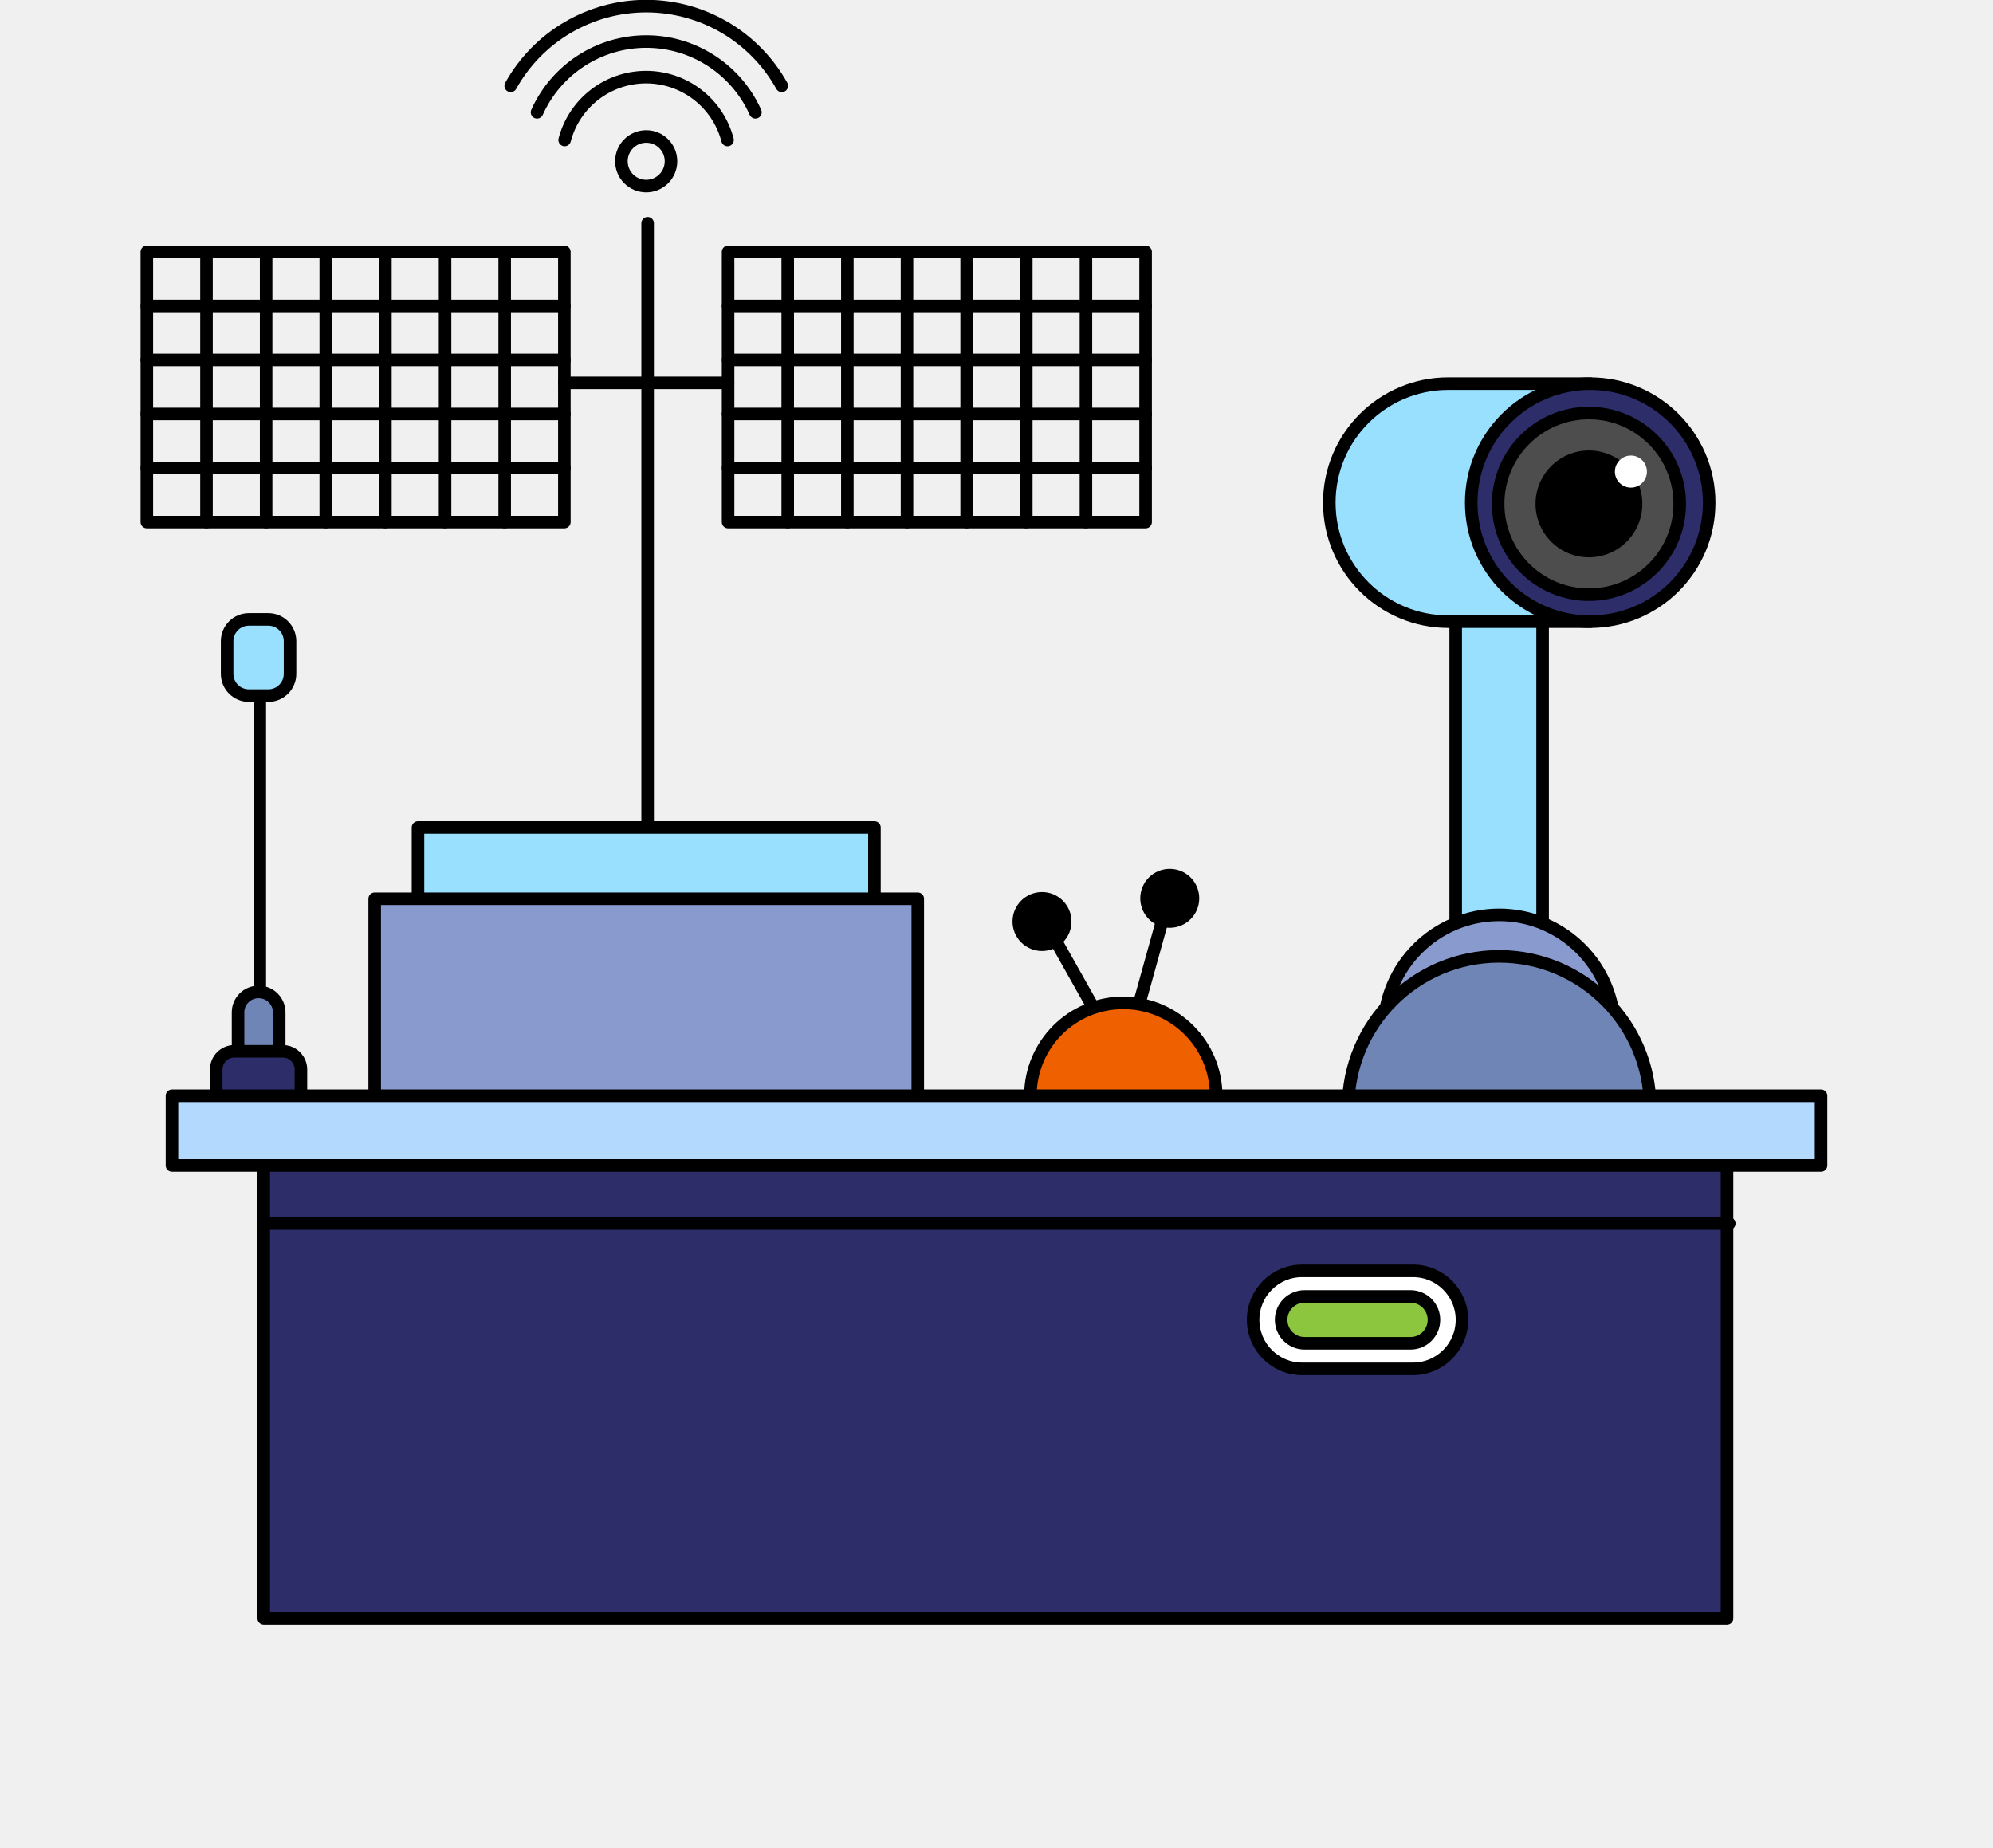
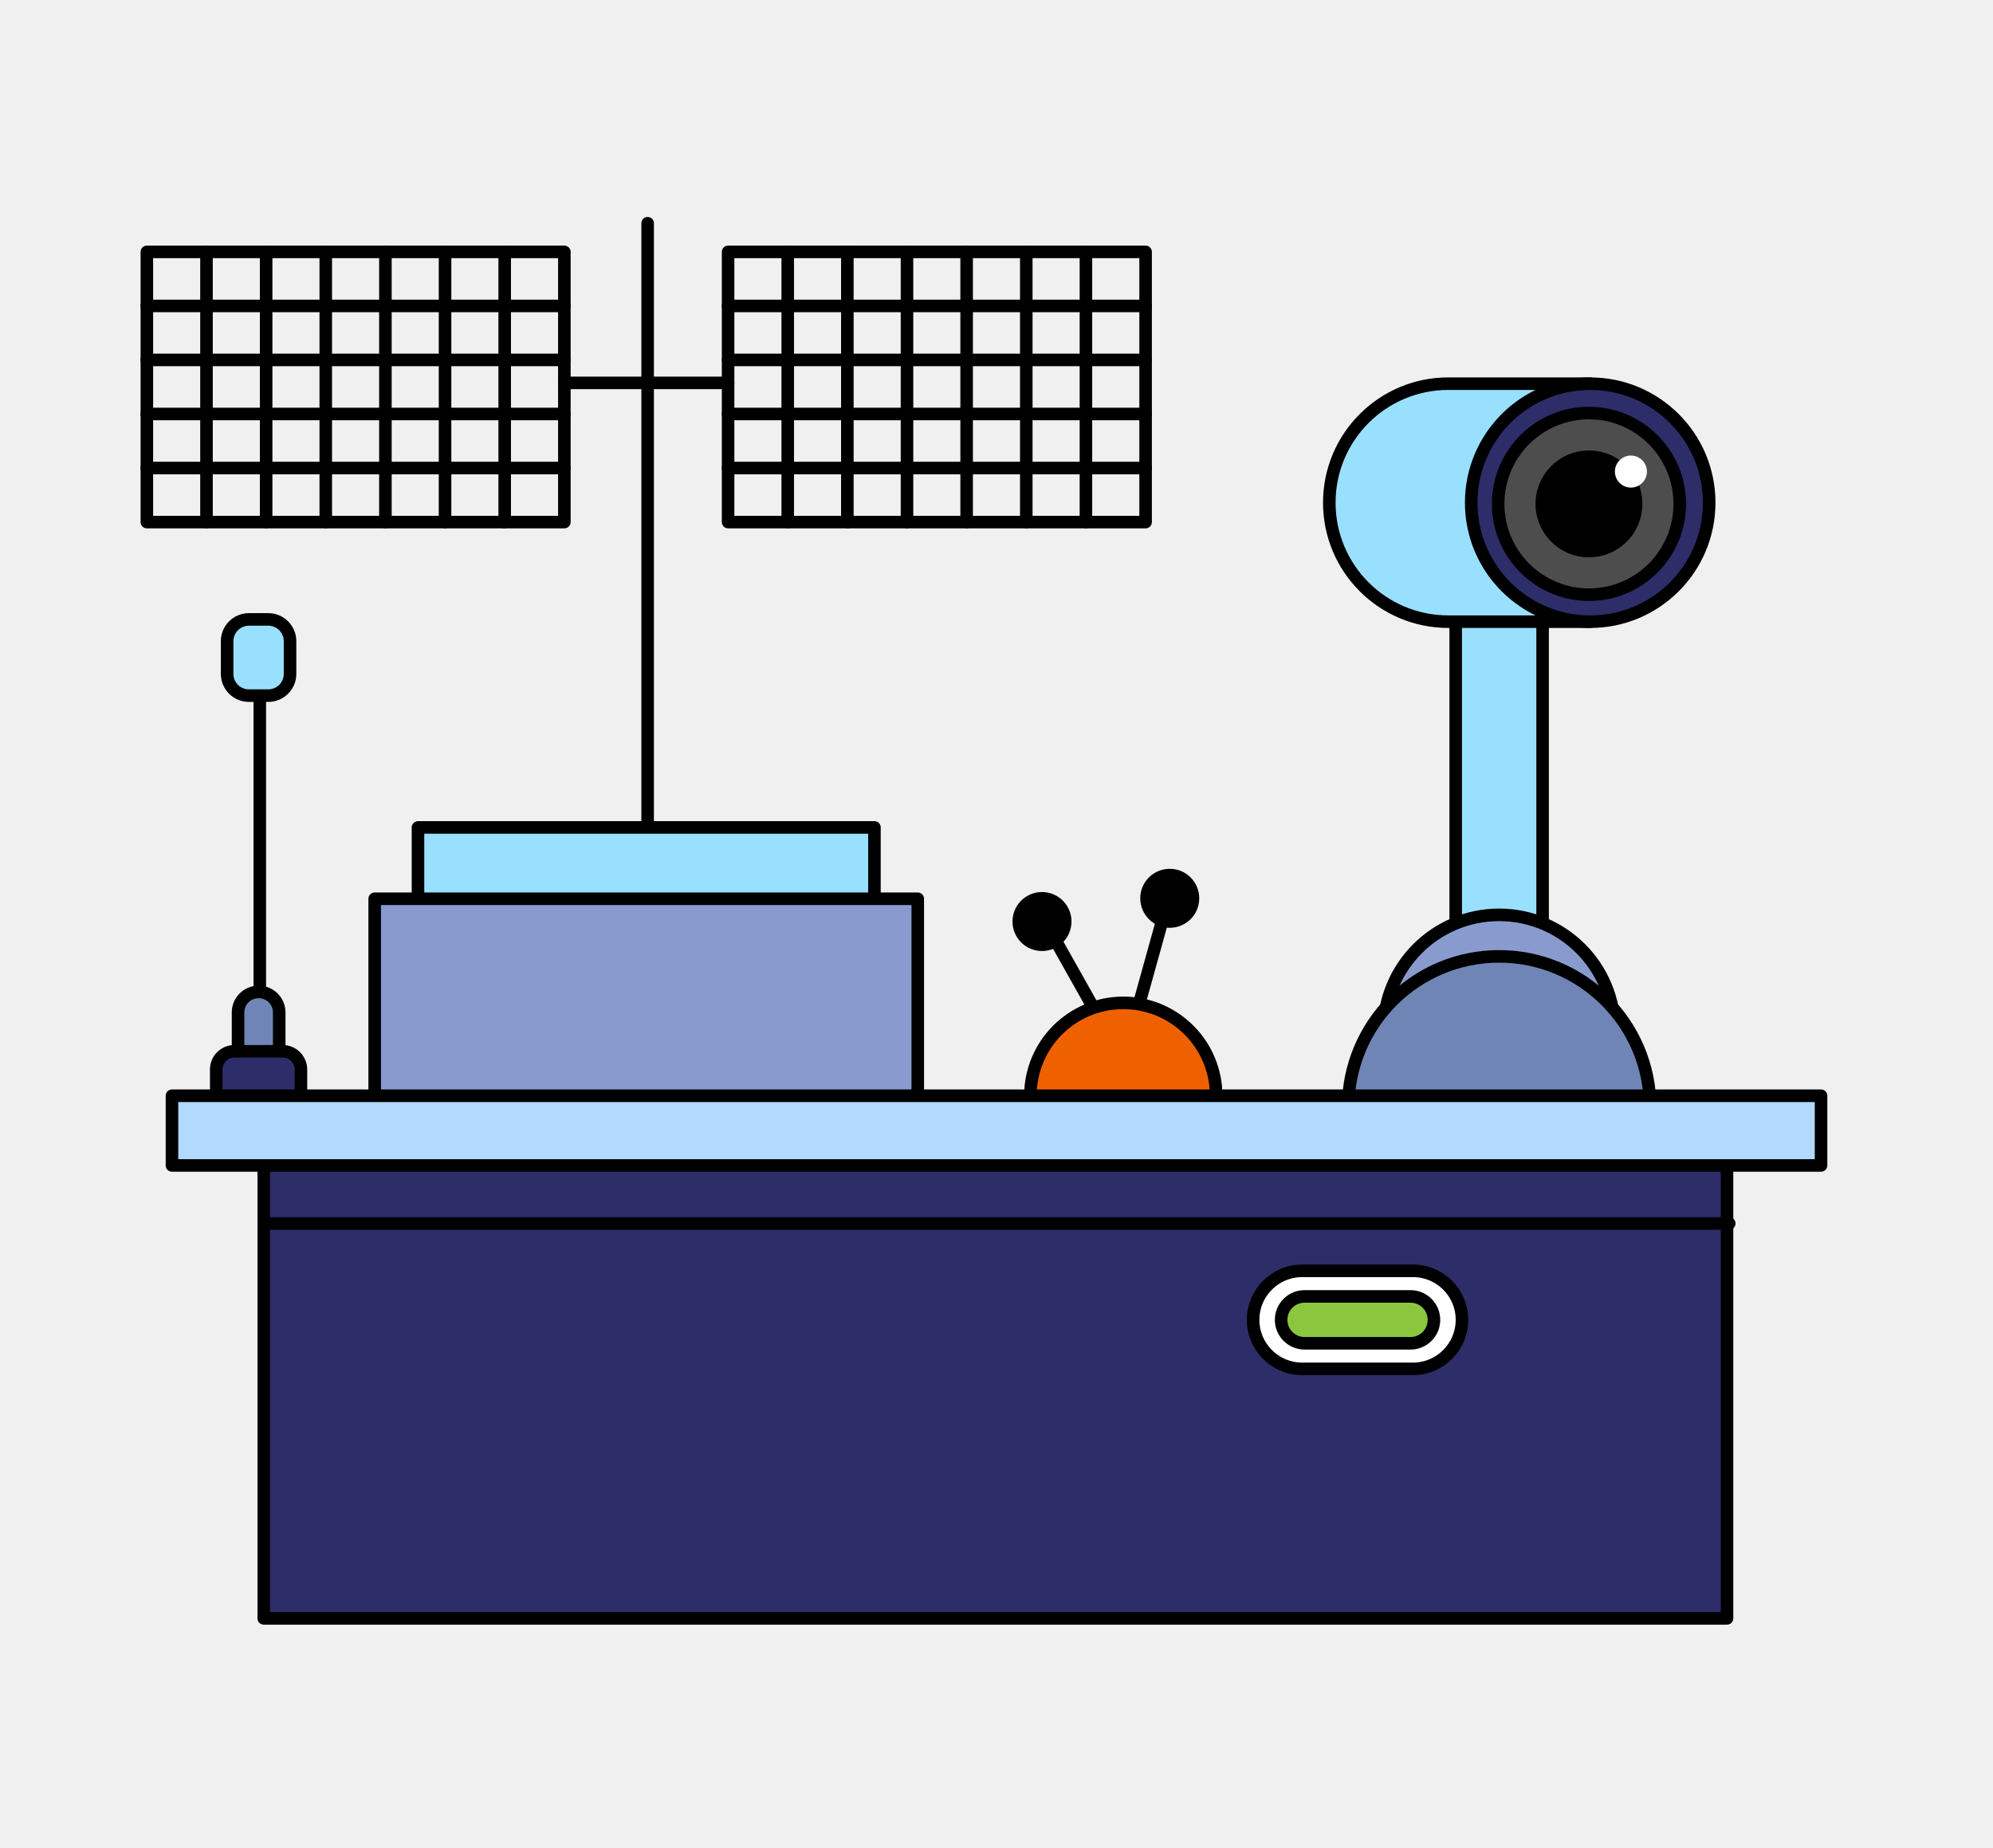
<svg xmlns="http://www.w3.org/2000/svg" width="79.393" height="73.589" viewBox="0 0 79.393 73.589">
  <g id="Group_773" data-name="Group 773" transform="translate(-668.607 -600.381)">
    <g id="Group_753" data-name="Group 753">
      <g id="Group_751" data-name="Group 751">
        <rect id="Rectangle_128" data-name="Rectangle 128" width="3.462" height="15.635" transform="translate(730.058 640.577) rotate(180)" fill="#99e0ff" stroke="#000" stroke-linecap="round" stroke-linejoin="round" stroke-width="0.5" />
        <path id="Rectangle_129" data-name="Rectangle 129" d="M4.595,0h0A4.595,4.595,0,0,1,9.19,4.595V9.656a0,0,0,0,1,0,0H0a0,0,0,0,1,0,0V4.595A4.595,4.595,0,0,1,4.595,0Z" transform="translate(723.732 636.823)" fill="#899bce" stroke="#000" stroke-linecap="round" stroke-linejoin="round" stroke-width="0.5" />
        <path id="Rectangle_130" data-name="Rectangle 130" d="M6.014,0h0a6.014,6.014,0,0,1,6.014,6.014V10.64a0,0,0,0,1,0,0H0a0,0,0,0,1,0,0V6.014A6.014,6.014,0,0,1,6.014,0Z" transform="translate(722.313 638.477)" fill="#6f85b5" stroke="#000" stroke-linecap="round" stroke-linejoin="round" stroke-width="0.5" />
      </g>
      <path id="Path_834" data-name="Path 834" d="M726.3,615.664h5.656v9.481H726.3a4.74,4.74,0,0,1-4.739-4.741h0A4.74,4.74,0,0,1,726.3,615.664Z" fill="#99e0ff" stroke="#000" stroke-linecap="round" stroke-linejoin="round" stroke-width="0.5" />
      <circle id="Ellipse_91" data-name="Ellipse 91" cx="4.74" cy="4.74" r="4.74" transform="translate(727.214 615.665)" fill="#2d2d69" stroke="#000" stroke-miterlimit="10" stroke-width="0.5" />
      <g id="Group_752" data-name="Group 752">
        <circle id="Ellipse_92" data-name="Ellipse 92" cx="3.617" cy="3.617" r="3.617" transform="translate(728.287 616.835)" fill="#4d4d4d" stroke="#000" stroke-linecap="round" stroke-linejoin="round" stroke-width="0.5" />
        <circle id="Ellipse_93" data-name="Ellipse 93" cx="2.128" cy="2.128" r="2.128" transform="translate(729.776 618.325)" />
        <circle id="Ellipse_94" data-name="Ellipse 94" cx="0.638" cy="0.638" r="0.638" transform="translate(732.938 618.528)" fill="#fff" />
      </g>
    </g>
    <g id="Group_761" data-name="Group 761">
      <g id="Group_757" data-name="Group 757">
        <g id="Group_756" data-name="Group 756">
          <g id="Group_755" data-name="Group 755">
-             <g id="Group_754" data-name="Group 754">
-               <circle id="Ellipse_95" data-name="Ellipse 95" cx="0.988" cy="0.988" r="0.988" transform="translate(693.361 605.817)" fill="none" stroke="#000" stroke-linecap="round" stroke-linejoin="round" stroke-width="0.5" />
-               <path id="Path_835" data-name="Path 835" d="M688.951,603.8a6.179,6.179,0,0,1,10.8,0" fill="none" stroke="#000" stroke-linecap="round" stroke-linejoin="round" stroke-width="0.5" />
-               <path id="Path_836" data-name="Path 836" d="M690,604.854a4.766,4.766,0,0,1,8.7,0" fill="none" stroke="#000" stroke-linecap="round" stroke-linejoin="round" stroke-width="0.5" />
-               <path id="Path_837" data-name="Path 837" d="M691.1,605.957a3.354,3.354,0,0,1,6.489,0" fill="none" stroke="#000" stroke-linecap="round" stroke-linejoin="round" stroke-width="0.5" />
-             </g>
+             
          </g>
          <line id="Line_5" data-name="Line 5" y2="38.101" transform="translate(694.406 609.274)" fill="none" stroke="#000" stroke-linecap="round" stroke-linejoin="round" stroke-width="0.5" />
        </g>
      </g>
      <rect id="Rectangle_131" data-name="Rectangle 131" width="18.183" height="12.011" transform="translate(685.258 633.341)" fill="#99e0ff" stroke="#000" stroke-linecap="round" stroke-linejoin="round" stroke-width="0.5" />
      <g id="Group_760" data-name="Group 760">
        <g id="Group_758" data-name="Group 758">
          <rect id="Rectangle_132" data-name="Rectangle 132" width="16.632" height="10.762" transform="translate(674.457 610.415)" fill="none" stroke="#000" stroke-linecap="round" stroke-linejoin="round" stroke-width="0.5" />
          <line id="Line_6" data-name="Line 6" y2="10.762" transform="translate(676.833 610.415)" fill="none" stroke="#000" stroke-linecap="round" stroke-linejoin="round" stroke-width="0.5" />
          <line id="Line_7" data-name="Line 7" y2="10.762" transform="translate(679.209 610.415)" fill="none" stroke="#000" stroke-linecap="round" stroke-linejoin="round" stroke-width="0.5" />
          <line id="Line_8" data-name="Line 8" y2="10.762" transform="translate(681.584 610.415)" fill="none" stroke="#000" stroke-linecap="round" stroke-linejoin="round" stroke-width="0.5" />
          <line id="Line_9" data-name="Line 9" y2="10.762" transform="translate(683.96 610.415)" fill="none" stroke="#000" stroke-linecap="round" stroke-linejoin="round" stroke-width="0.5" />
          <line id="Line_10" data-name="Line 10" y2="10.762" transform="translate(686.336 610.415)" fill="none" stroke="#000" stroke-linecap="round" stroke-linejoin="round" stroke-width="0.5" />
          <line id="Line_11" data-name="Line 11" y2="10.762" transform="translate(688.712 610.415)" fill="none" stroke="#000" stroke-linecap="round" stroke-linejoin="round" stroke-width="0.5" />
          <line id="Line_12" data-name="Line 12" x2="16.632" transform="translate(674.457 612.567)" fill="none" stroke="#000" stroke-linecap="round" stroke-linejoin="round" stroke-width="0.5" />
          <line id="Line_13" data-name="Line 13" x2="16.632" transform="translate(674.457 614.719)" fill="none" stroke="#000" stroke-linecap="round" stroke-linejoin="round" stroke-width="0.5" />
          <line id="Line_14" data-name="Line 14" x2="16.632" transform="translate(674.457 616.872)" fill="none" stroke="#000" stroke-linecap="round" stroke-linejoin="round" stroke-width="0.5" />
          <line id="Line_15" data-name="Line 15" x2="16.632" transform="translate(674.457 619.024)" fill="none" stroke="#000" stroke-linecap="round" stroke-linejoin="round" stroke-width="0.5" />
        </g>
        <g id="Group_759" data-name="Group 759">
          <rect id="Rectangle_133" data-name="Rectangle 133" width="16.632" height="10.762" transform="translate(697.611 610.415)" fill="none" stroke="#000" stroke-linecap="round" stroke-linejoin="round" stroke-width="0.5" />
          <line id="Line_16" data-name="Line 16" y2="10.762" transform="translate(699.987 610.415)" fill="none" stroke="#000" stroke-linecap="round" stroke-linejoin="round" stroke-width="0.5" />
          <line id="Line_17" data-name="Line 17" y2="10.762" transform="translate(702.362 610.415)" fill="none" stroke="#000" stroke-linecap="round" stroke-linejoin="round" stroke-width="0.5" />
          <line id="Line_18" data-name="Line 18" y2="10.762" transform="translate(704.738 610.415)" fill="none" stroke="#000" stroke-linecap="round" stroke-linejoin="round" stroke-width="0.5" />
          <line id="Line_19" data-name="Line 19" y2="10.762" transform="translate(707.114 610.415)" fill="none" stroke="#000" stroke-linecap="round" stroke-linejoin="round" stroke-width="0.5" />
          <line id="Line_20" data-name="Line 20" y2="10.762" transform="translate(709.49 610.415)" fill="none" stroke="#000" stroke-linecap="round" stroke-linejoin="round" stroke-width="0.5" />
          <line id="Line_21" data-name="Line 21" y2="10.762" transform="translate(711.866 610.415)" fill="none" stroke="#000" stroke-linecap="round" stroke-linejoin="round" stroke-width="0.5" />
          <line id="Line_22" data-name="Line 22" x2="16.632" transform="translate(697.611 612.567)" fill="none" stroke="#000" stroke-linecap="round" stroke-linejoin="round" stroke-width="0.5" />
          <line id="Line_23" data-name="Line 23" x2="16.632" transform="translate(697.611 614.719)" fill="none" stroke="#000" stroke-linecap="round" stroke-linejoin="round" stroke-width="0.5" />
          <line id="Line_24" data-name="Line 24" x2="16.632" transform="translate(697.611 616.872)" fill="none" stroke="#000" stroke-linecap="round" stroke-linejoin="round" stroke-width="0.5" />
          <line id="Line_25" data-name="Line 25" x2="16.632" transform="translate(697.611 619.024)" fill="none" stroke="#000" stroke-linecap="round" stroke-linejoin="round" stroke-width="0.5" />
        </g>
      </g>
      <line id="Line_26" data-name="Line 26" x2="6.522" transform="translate(691.088 615.632)" fill="none" stroke="#000" stroke-linecap="round" stroke-linejoin="round" stroke-width="0.5" />
      <rect id="Rectangle_134" data-name="Rectangle 134" width="21.634" height="12.011" transform="translate(683.533 636.182)" fill="#899bce" stroke="#000" stroke-linecap="round" stroke-linejoin="round" stroke-width="0.5" />
    </g>
    <g id="Group_762" data-name="Group 762">
      <rect id="Rectangle_135" data-name="Rectangle 135" width="58.29" height="18.505" transform="translate(679.114 646.342)" fill="#2d2d69" stroke="#000" stroke-linecap="round" stroke-linejoin="round" stroke-width="0.5" />
      <line id="Line_27" data-name="Line 27" x2="58.29" transform="translate(679.203 649.117)" fill="none" stroke="#000" stroke-linecap="round" stroke-linejoin="round" stroke-width="0.5" />
    </g>
    <g id="Group_763" data-name="Group 763">
      <path id="Path_838" data-name="Path 838" d="M710.116,636.884l3.238,5.757,1.8-6.477" fill="none" stroke="#000" stroke-linecap="round" stroke-linejoin="round" stroke-width="0.5" />
      <path id="Path_839" data-name="Path 839" d="M709.654,644.029a3.7,3.7,0,0,1,7.4,0" fill="#ef6100" stroke="#000" stroke-linecap="round" stroke-linejoin="round" stroke-width="0.5" />
      <circle id="Ellipse_96" data-name="Ellipse 96" cx="0.925" cy="0.925" r="0.925" transform="translate(709.191 636.164)" stroke="#000" stroke-linecap="round" stroke-linejoin="round" stroke-width="0.5" />
      <circle id="Ellipse_97" data-name="Ellipse 97" cx="0.925" cy="0.925" r="0.925" transform="translate(714.28 635.239)" stroke="#000" stroke-linecap="round" stroke-linejoin="round" stroke-width="0.5" />
    </g>
    <g id="Group_764" data-name="Group 764">
      <line id="Line_28" data-name="Line 28" y2="11.973" transform="translate(678.956 627.996)" fill="#99e0ff" stroke="#000" stroke-linecap="round" stroke-linejoin="round" stroke-width="0.5" />
      <path id="Path_840" data-name="Path 840" d="M679.551,640.2a.808.808,0,0,0-.636-.306H678.9a.813.813,0,0,0-.81.812v3.478h1.64v-3.478A.814.814,0,0,0,679.551,640.2Z" fill="#6f85b5" stroke="#000" stroke-linecap="round" stroke-linejoin="round" stroke-width="0.5" />
      <rect id="Rectangle_136" data-name="Rectangle 136" width="2.506" height="3.036" rx="0.867" transform="translate(677.655 625.055)" fill="#99e0ff" stroke="#000" stroke-linecap="round" stroke-linejoin="round" stroke-width="0.5" />
      <path id="Path_841" data-name="Path 841" d="M680.546,642.723a.718.718,0,0,0-.674-.465h-1.928a.723.723,0,0,0-.723.723v2.22h3.374v-2.22A.7.7,0,0,0,680.546,642.723Z" fill="#2d2d69" stroke="#000" stroke-linecap="round" stroke-linejoin="round" stroke-width="0.5" />
    </g>
    <rect id="Rectangle_137" data-name="Rectangle 137" width="65.692" height="2.776" transform="translate(675.458 644.029)" fill="#b3d9ff" stroke="#000" stroke-linecap="round" stroke-linejoin="round" stroke-width="0.5" />
    <g id="Group_765" data-name="Group 765">
      <rect id="Rectangle_138" data-name="Rectangle 138" width="8.32" height="3.905" rx="1.953" transform="translate(718.526 651.003)" fill="#fff" stroke="#000" stroke-linecap="round" stroke-linejoin="round" stroke-width="0.5" />
      <rect id="Rectangle_139" data-name="Rectangle 139" width="6.088" height="1.868" rx="0.934" transform="translate(719.642 652.022)" fill="#8cc63f" stroke="#000" stroke-linecap="round" stroke-linejoin="round" stroke-width="0.5" />
    </g>
  </g>
</svg>
